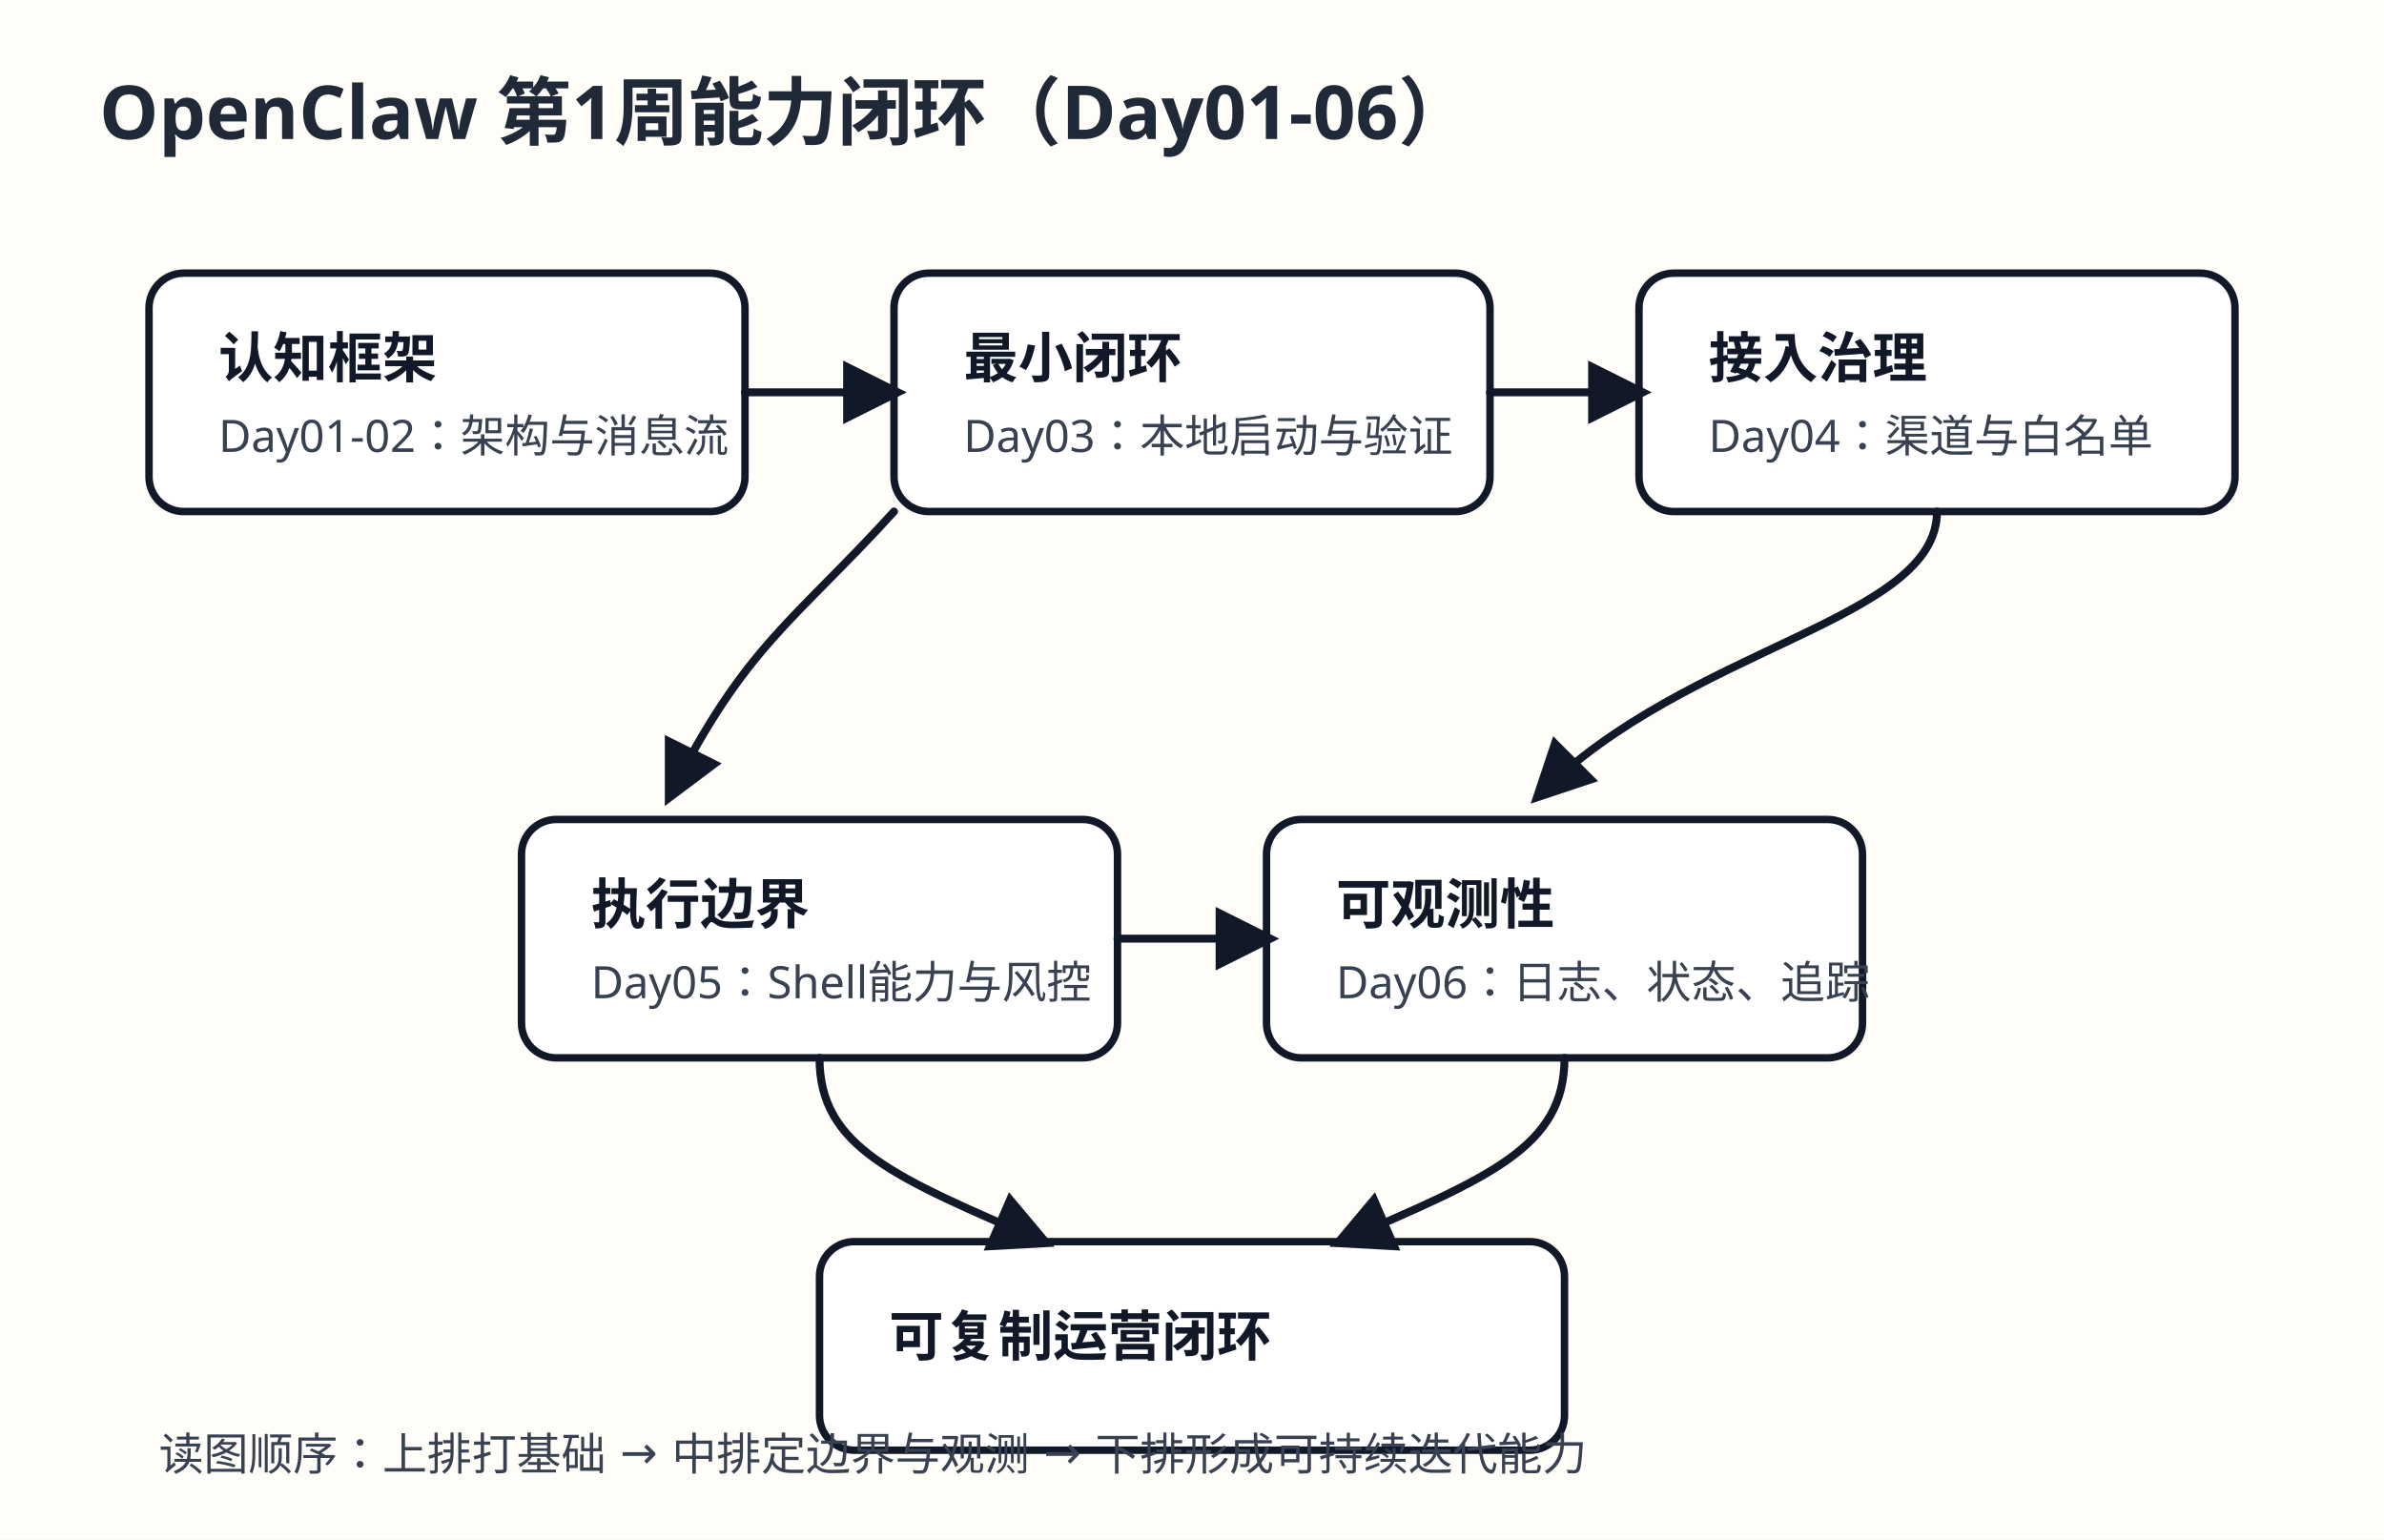
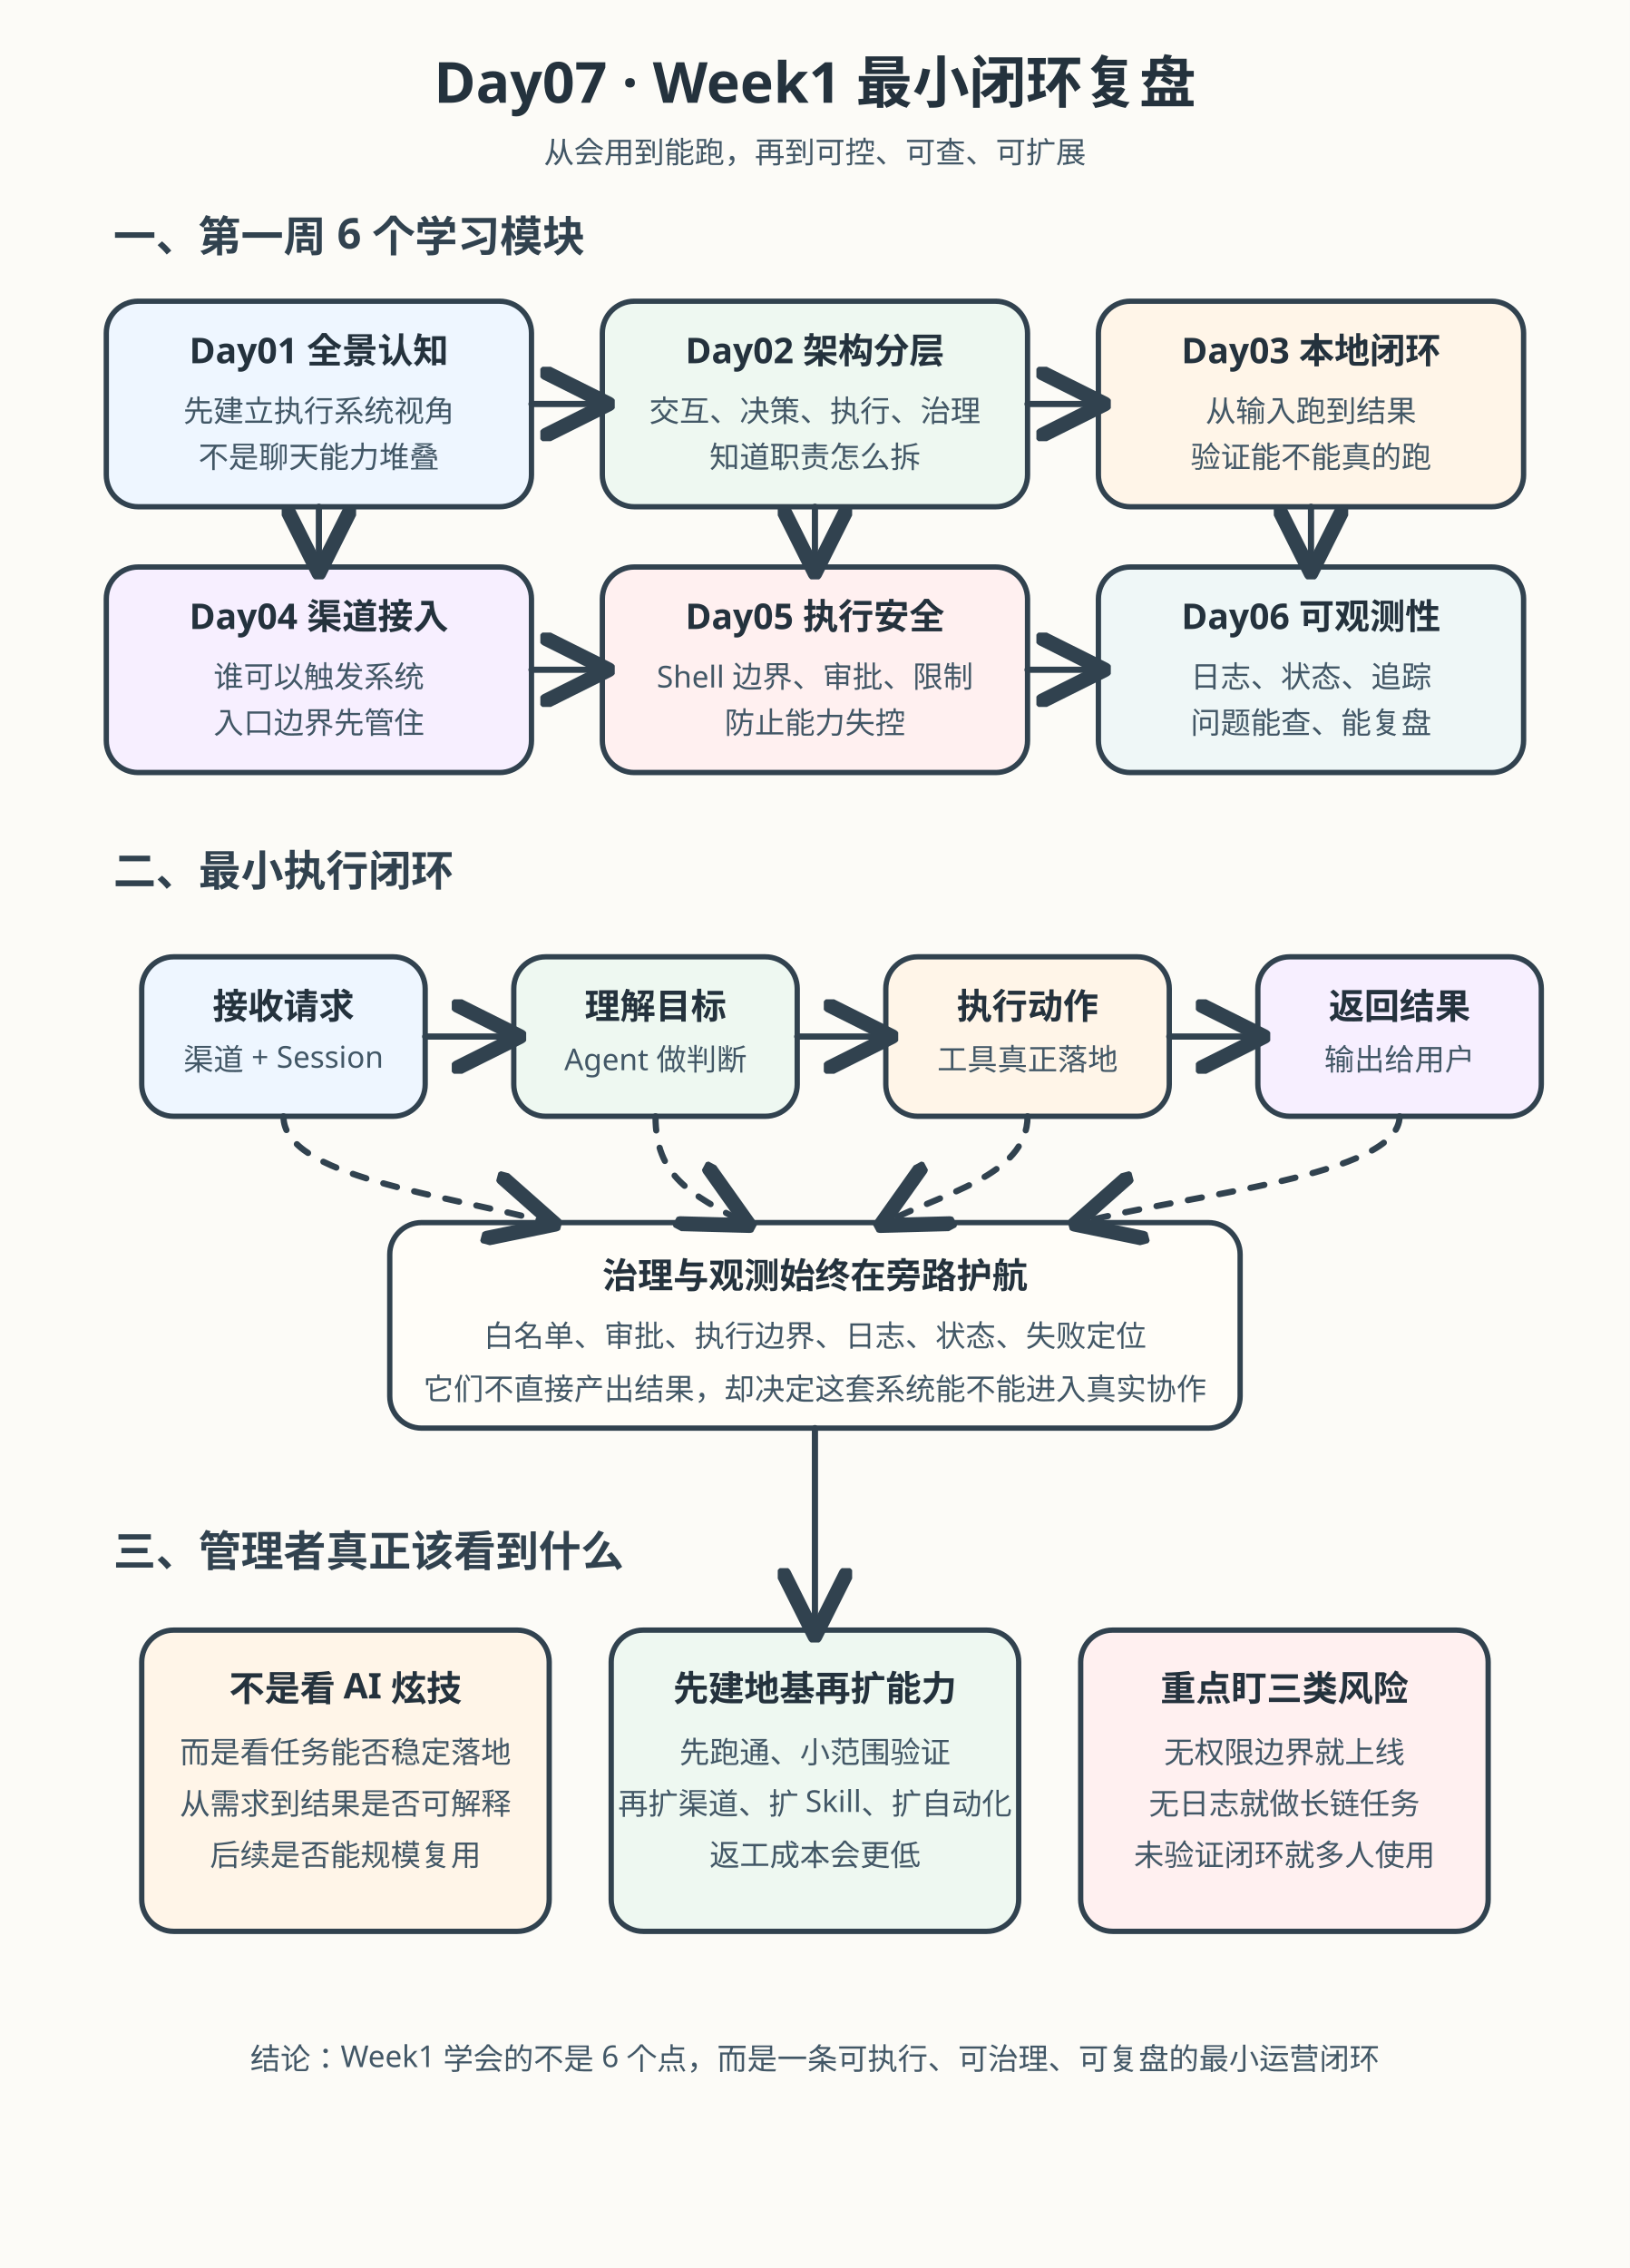
- <svg xmlns="http://www.w3.org/2000/svg" width="960" height="620" viewBox="0 0 960 620">
+ <svg xmlns="http://www.w3.org/2000/svg" width="920" height="1280" viewBox="0 0 920 1280">
  <defs>
    <style>
-       .title { font: 700 30px 'HanziPen SC','Hannotate SC','KaiTi','STKaiti','PingFang SC',sans-serif; fill:#1f2937; }
-       .label { font: 600 22px 'HanziPen SC','Hannotate SC','KaiTi','STKaiti','PingFang SC',sans-serif; fill:#111827; }
-       .small { font: 500 18px 'HanziPen SC','Hannotate SC','KaiTi','STKaiti','PingFang SC',sans-serif; fill:#374151; }
-       .box { fill:#ffffff; stroke:#111827; stroke-width:3; rx:14; ry:14; }
-       .line { stroke:#111827; stroke-width:3.2; fill:none; stroke-linecap:round; stroke-linejoin:round; }
+       .bg { fill: #fcfbf7; }
+       .title { font: 700 32px 'HanziPen SC','Hannotate SC','KaiTi','STKaiti','PingFang SC',sans-serif; fill: #24323d; }
+       .section { font: 700 24px 'HanziPen SC','Hannotate SC','KaiTi','STKaiti','PingFang SC',sans-serif; fill: #31424f; }
+       .label { font: 600 20px 'HanziPen SC','Hannotate SC','KaiTi','STKaiti','PingFang SC',sans-serif; fill: #24323d; }
+       .small { font: 500 17px 'HanziPen SC','Hannotate SC','KaiTi','STKaiti','PingFang SC',sans-serif; fill: #425766; }
+       .box { fill: #fffdf8; stroke: #31424f; stroke-width: 3; rx: 18; ry: 18; }
+       .line { stroke: #31424f; stroke-width: 3.5; fill: none; stroke-linecap: round; stroke-linejoin: round; }
+       .dash { stroke-dasharray: 8 10; }
+       .accent1 { fill: #eef6ff; }
+       .accent2 { fill: #eef8f1; }
+       .accent3 { fill: #fff5e8; }
+       .accent4 { fill: #f7efff; }
+       .accent5 { fill: #fff0f0; }
+       .accent6 { fill: #eff7f7; }
    </style>
-     <marker id="arrow" viewBox="0 0 10 10" refX="8" refY="5" markerWidth="8" markerHeight="8" orient="auto-start-reverse">
-       <path d="M 0 0 L 10 5 L 0 10 z" fill="#111827" />
+     <marker id="arrow" markerWidth="12" markerHeight="12" refX="10" refY="6" orient="auto" markerUnits="strokeWidth">
+       <path d="M1,1 L11,6 L1,11" fill="none" stroke="#31424f" stroke-width="2.4" stroke-linecap="round" stroke-linejoin="round" />
    </marker>
  </defs>
-   <rect x="0" y="0" width="960" height="620" fill="#fffdf8" />
-   <text x="40" y="56" class="title">OpenClaw 第1周能力闭环（Day01-06）</text>
-   <rect class="box" x="60" y="110" width="240" height="96" />
-   <text x="88" y="152" class="label">认知框架</text>
-   <text x="88" y="182" class="small">Day01-02：架构与消息流</text>
-   <rect class="box" x="360" y="110" width="240" height="96" />
-   <text x="388" y="152" class="label">最小闭环</text>
-   <text x="388" y="182" class="small">Day03：本地启动与验证</text>
-   <rect class="box" x="660" y="110" width="240" height="96" />
-   <text x="688" y="152" class="label">接入治理</text>
-   <text x="688" y="182" class="small">Day04：渠道与白名单</text>
-   <rect class="box" x="210" y="330" width="240" height="96" />
-   <text x="238" y="372" class="label">执行边界</text>
-   <text x="238" y="402" class="small">Day05：Shell能力与风控</text>
-   <rect class="box" x="510" y="330" width="240" height="96" />
-   <text x="538" y="372" class="label">可观测性</text>
-   <text x="538" y="402" class="small">Day06：日志、状态、追踪</text>
-   <rect class="box" x="330" y="500" width="300" height="84" />
-   <text x="358" y="546" class="label">可复制运营闭环</text>
-   <path class="line" d="M300 158 L360 158" marker-end="url(#arrow)" />
-   <path class="line" d="M600 158 L660 158" marker-end="url(#arrow)" />
-   <path class="line" d="M780 206 C780 250, 680 260, 620 320" marker-end="url(#arrow)" />
-   <path class="line" d="M360 206 C320 250, 300 260, 270 320" marker-end="url(#arrow)" />
-   <path class="line" d="M450 378 L510 378" marker-end="url(#arrow)" />
-   <path class="line" d="M330 426 C330 462, 360 474, 420 500" marker-end="url(#arrow)" />
-   <path class="line" d="M630 426 C630 462, 600 474, 540 500" marker-end="url(#arrow)" />
-   <text x="64" y="592" class="small">读图顺序：上排打基础 → 中排定边界与观测 → 下排形成可持续迭代能力</text>
+   <rect class="bg" x="0" y="0" width="920" height="1280" />
+   <text class="title" x="460" y="58" text-anchor="middle">Day07 · Week1 最小闭环复盘</text>
+   <text class="small" x="460" y="92" text-anchor="middle">从会用到能跑，再到可控、可查、可扩展</text>
+   <text class="section" x="64" y="142">一、第一周 6 个学习模块</text>
+   <rect class="box accent1" x="60" y="170" width="240" height="116" />
+   <text class="label" x="180" y="205" text-anchor="middle">Day01 全景认知</text>
+   <text class="small" x="180" y="238" text-anchor="middle">先建立执行系统视角</text>
+   <text class="small" x="180" y="264" text-anchor="middle">不是聊天能力堆叠</text>
+   <rect class="box accent2" x="340" y="170" width="240" height="116" />
+   <text class="label" x="460" y="205" text-anchor="middle">Day02 架构分层</text>
+   <text class="small" x="460" y="238" text-anchor="middle">交互、决策、执行、治理</text>
+   <text class="small" x="460" y="264" text-anchor="middle">知道职责怎么拆</text>
+   <rect class="box accent3" x="620" y="170" width="240" height="116" />
+   <text class="label" x="740" y="205" text-anchor="middle">Day03 本地闭环</text>
+   <text class="small" x="740" y="238" text-anchor="middle">从输入跑到结果</text>
+   <text class="small" x="740" y="264" text-anchor="middle">验证能不能真的跑</text>
+   <rect class="box accent4" x="60" y="320" width="240" height="116" />
+   <text class="label" x="180" y="355" text-anchor="middle">Day04 渠道接入</text>
+   <text class="small" x="180" y="388" text-anchor="middle">谁可以触发系统</text>
+   <text class="small" x="180" y="414" text-anchor="middle">入口边界先管住</text>
+   <rect class="box accent5" x="340" y="320" width="240" height="116" />
+   <text class="label" x="460" y="355" text-anchor="middle">Day05 执行安全</text>
+   <text class="small" x="460" y="388" text-anchor="middle">Shell 边界、审批、限制</text>
+   <text class="small" x="460" y="414" text-anchor="middle">防止能力失控</text>
+   <rect class="box accent6" x="620" y="320" width="240" height="116" />
+   <text class="label" x="740" y="355" text-anchor="middle">Day06 可观测性</text>
+   <text class="small" x="740" y="388" text-anchor="middle">日志、状态、追踪</text>
+   <text class="small" x="740" y="414" text-anchor="middle">问题能查、能复盘</text>
+   <path class="line" marker-end="url(#arrow)" d="M300 228 C320 228, 320 228, 340 228" />
+   <path class="line" marker-end="url(#arrow)" d="M580 228 C600 228, 600 228, 620 228" />
+   <path class="line" marker-end="url(#arrow)" d="M180 286 C180 302, 180 304, 180 320" />
+   <path class="line" marker-end="url(#arrow)" d="M460 286 C460 302, 460 304, 460 320" />
+   <path class="line" marker-end="url(#arrow)" d="M740 286 C740 302, 740 304, 740 320" />
+   <path class="line" marker-end="url(#arrow)" d="M300 378 C320 378, 320 378, 340 378" />
+   <path class="line" marker-end="url(#arrow)" d="M580 378 C600 378, 600 378, 620 378" />
+   <text class="section" x="64" y="500">二、最小执行闭环</text>
+   <rect class="box accent1" x="80" y="540" width="160" height="90" />
+   <text class="label" x="160" y="575" text-anchor="middle">接收请求</text>
+   <text class="small" x="160" y="604" text-anchor="middle">渠道 + Session</text>
+   <rect class="box accent2" x="290" y="540" width="160" height="90" />
+   <text class="label" x="370" y="575" text-anchor="middle">理解目标</text>
+   <text class="small" x="370" y="604" text-anchor="middle">Agent 做判断</text>
+   <rect class="box accent3" x="500" y="540" width="160" height="90" />
+   <text class="label" x="580" y="575" text-anchor="middle">执行动作</text>
+   <text class="small" x="580" y="604" text-anchor="middle">工具真正落地</text>
+   <rect class="box accent4" x="710" y="540" width="160" height="90" />
+   <text class="label" x="790" y="575" text-anchor="middle">返回结果</text>
+   <text class="small" x="790" y="604" text-anchor="middle">输出给用户</text>
+   <path class="line" marker-end="url(#arrow)" d="M240 585 C258 585, 270 585, 290 585" />
+   <path class="line" marker-end="url(#arrow)" d="M450 585 C468 585, 480 585, 500 585" />
+   <path class="line" marker-end="url(#arrow)" d="M660 585 C678 585, 690 585, 710 585" />
+   <rect class="box" x="220" y="690" width="480" height="116" />
+   <text class="label" x="460" y="727" text-anchor="middle">治理与观测始终在旁路护航</text>
+   <text class="small" x="460" y="760" text-anchor="middle">白名单、审批、执行边界、日志、状态、失败定位</text>
+   <text class="small" x="460" y="790" text-anchor="middle">它们不直接产出结果，却决定这套系统能不能进入真实协作</text>
+   <path class="line dash" marker-end="url(#arrow)" d="M160 630 C160 664, 250 674, 310 690" />
+   <path class="line dash" marker-end="url(#arrow)" d="M370 630 C370 664, 390 674, 420 690" />
+   <path class="line dash" marker-end="url(#arrow)" d="M580 630 C580 664, 530 674, 500 690" />
+   <path class="line dash" marker-end="url(#arrow)" d="M790 630 C790 664, 670 674, 610 690" />
+   <text class="section" x="64" y="884">三、管理者真正该看到什么</text>
+   <rect class="box accent3" x="80" y="920" width="230" height="170" />
+   <text class="label" x="195" y="960" text-anchor="middle">不是看 AI 炫技</text>
+   <text class="small" x="195" y="995" text-anchor="middle">而是看任务能否稳定落地</text>
+   <text class="small" x="195" y="1024" text-anchor="middle">从需求到结果是否可解释</text>
+   <text class="small" x="195" y="1053" text-anchor="middle">后续是否能规模复用</text>
+   <rect class="box accent2" x="345" y="920" width="230" height="170" />
+   <text class="label" x="460" y="960" text-anchor="middle">先建地基再扩能力</text>
+   <text class="small" x="460" y="995" text-anchor="middle">先跑通、小范围验证</text>
+   <text class="small" x="460" y="1024" text-anchor="middle">再扩渠道、扩 Skill、扩自动化</text>
+   <text class="small" x="460" y="1053" text-anchor="middle">返工成本会更低</text>
+   <rect class="box accent5" x="610" y="920" width="230" height="170" />
+   <text class="label" x="725" y="960" text-anchor="middle">重点盯三类风险</text>
+   <text class="small" x="725" y="995" text-anchor="middle">无权限边界就上线</text>
+   <text class="small" x="725" y="1024" text-anchor="middle">无日志就做长链任务</text>
+   <text class="small" x="725" y="1053" text-anchor="middle">未验证闭环就多人使用</text>
+   <path class="line" marker-end="url(#arrow)" d="M460 806 C460 850, 460 860, 460 920" />
+   <text class="small" x="460" y="1168" text-anchor="middle">结论：Week1 学会的不是 6 个点，而是一条可执行、可治理、可复盘的最小运营闭环</text>
</svg>
